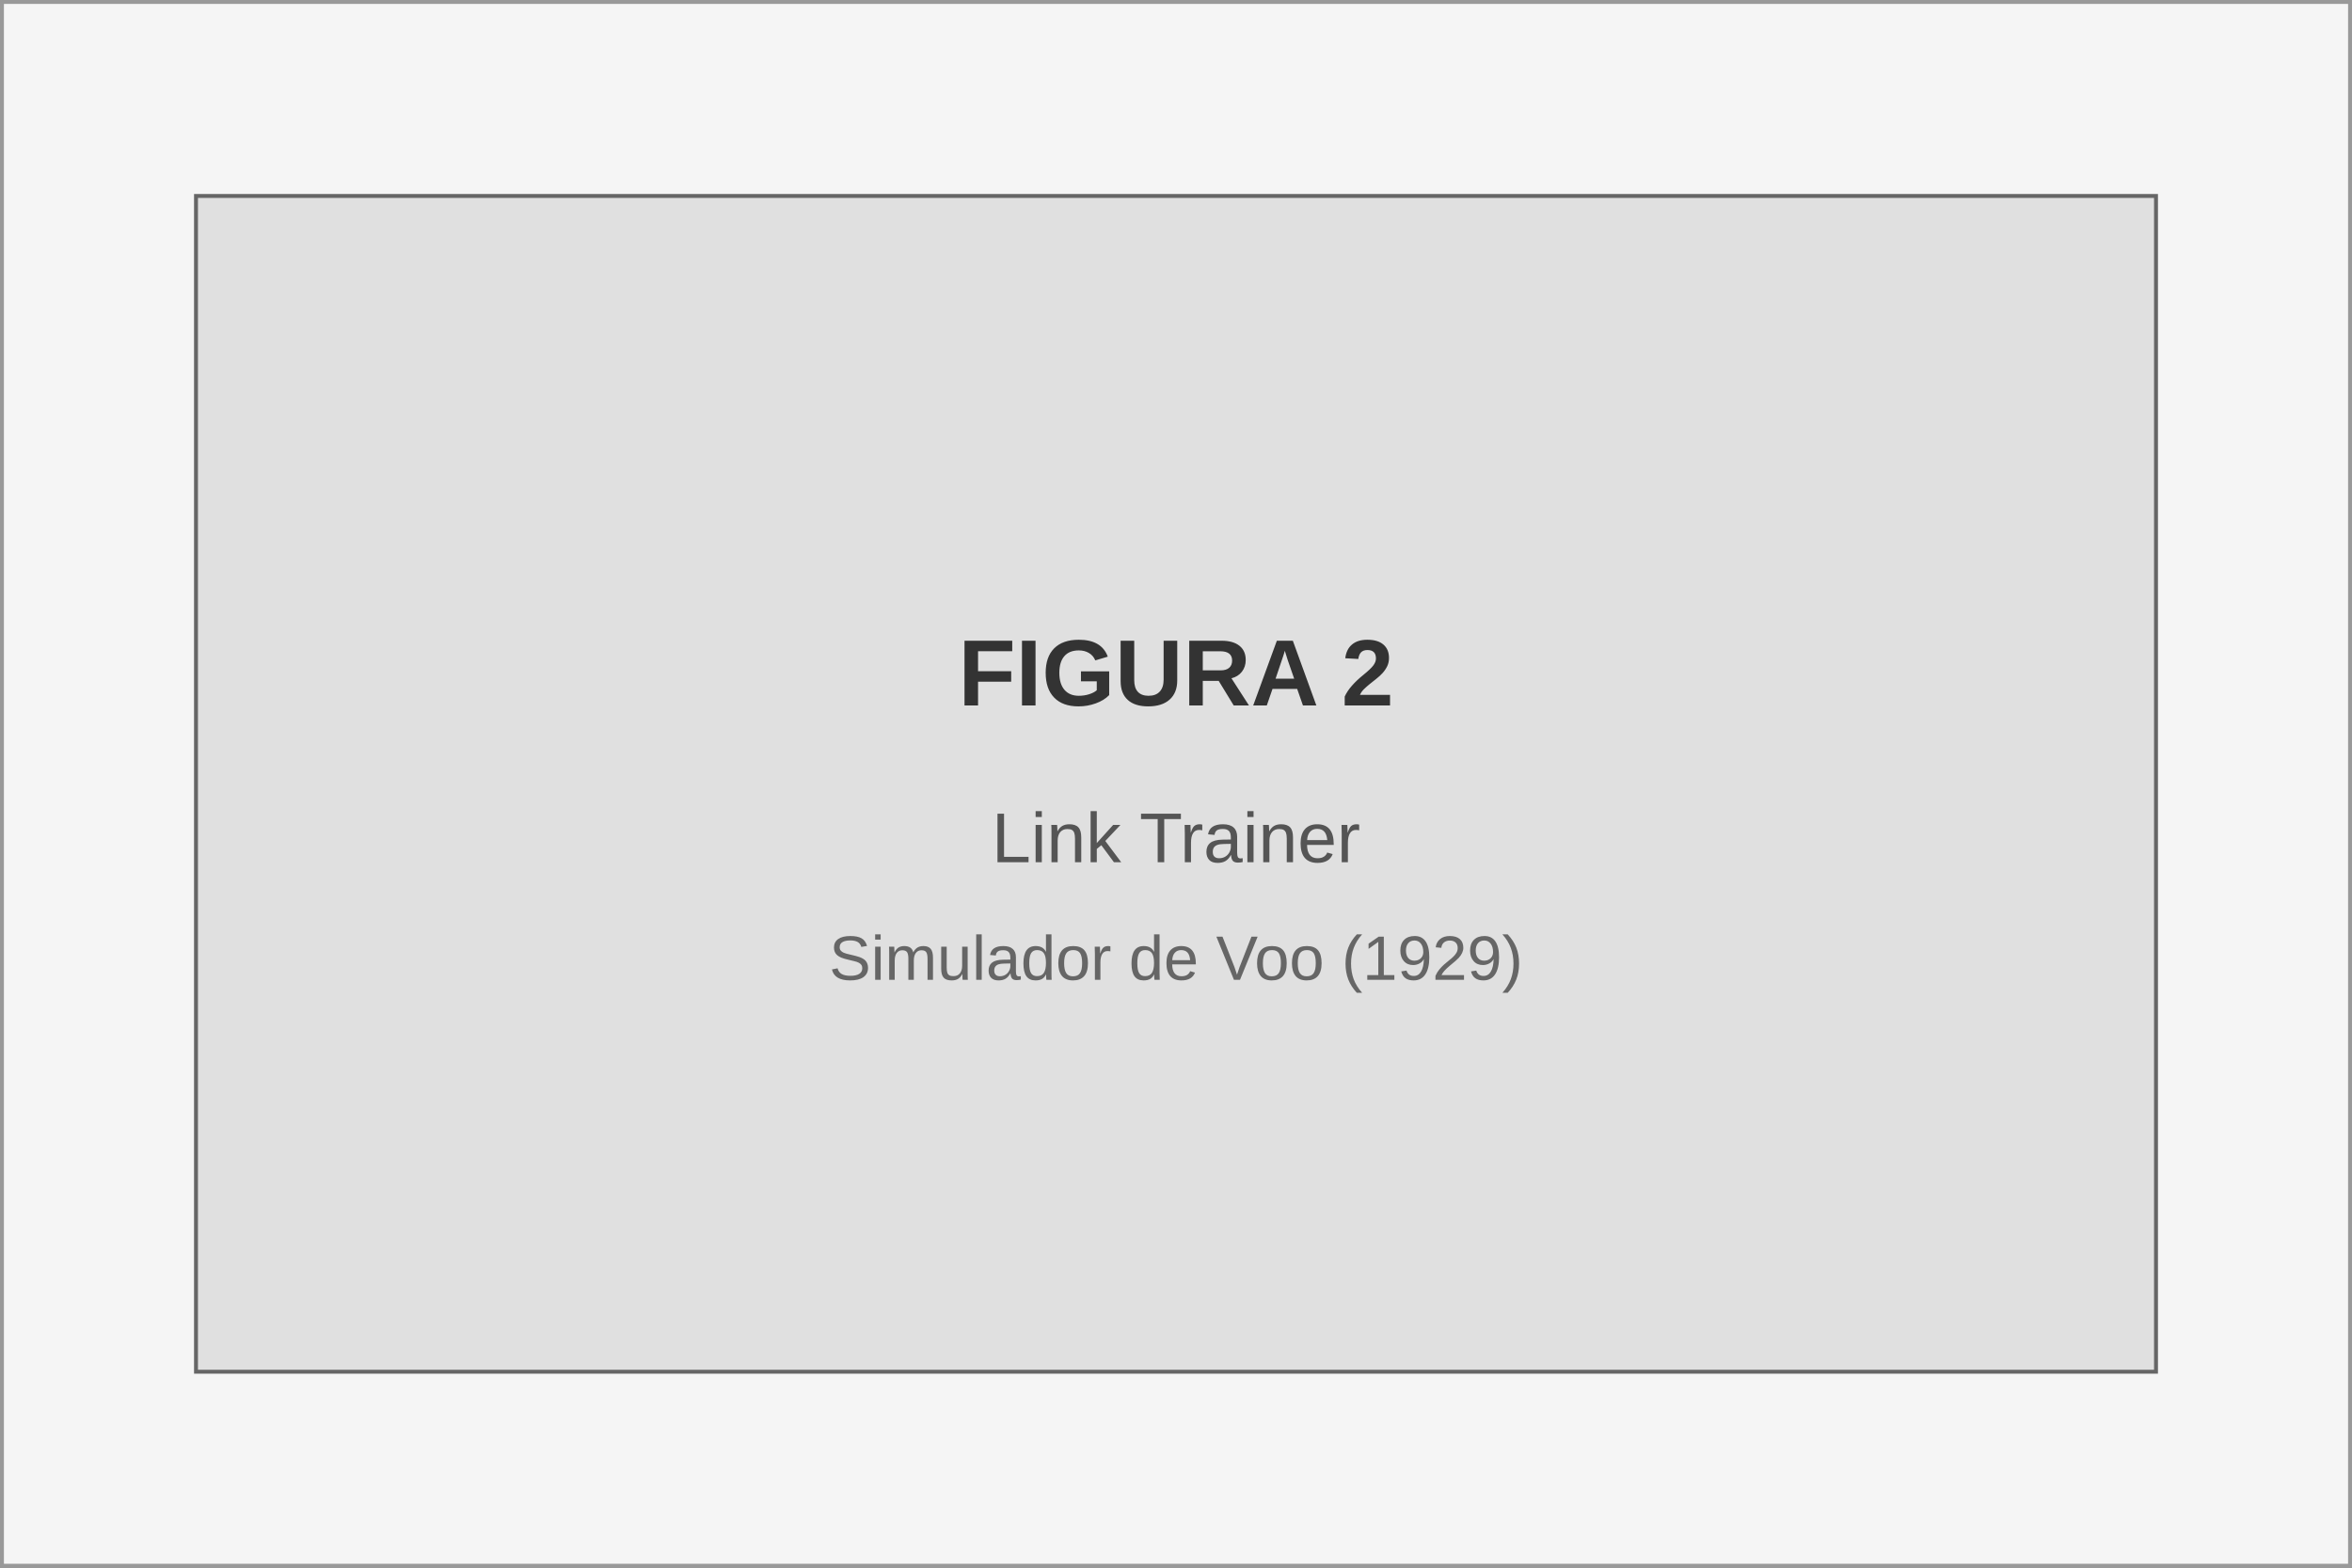
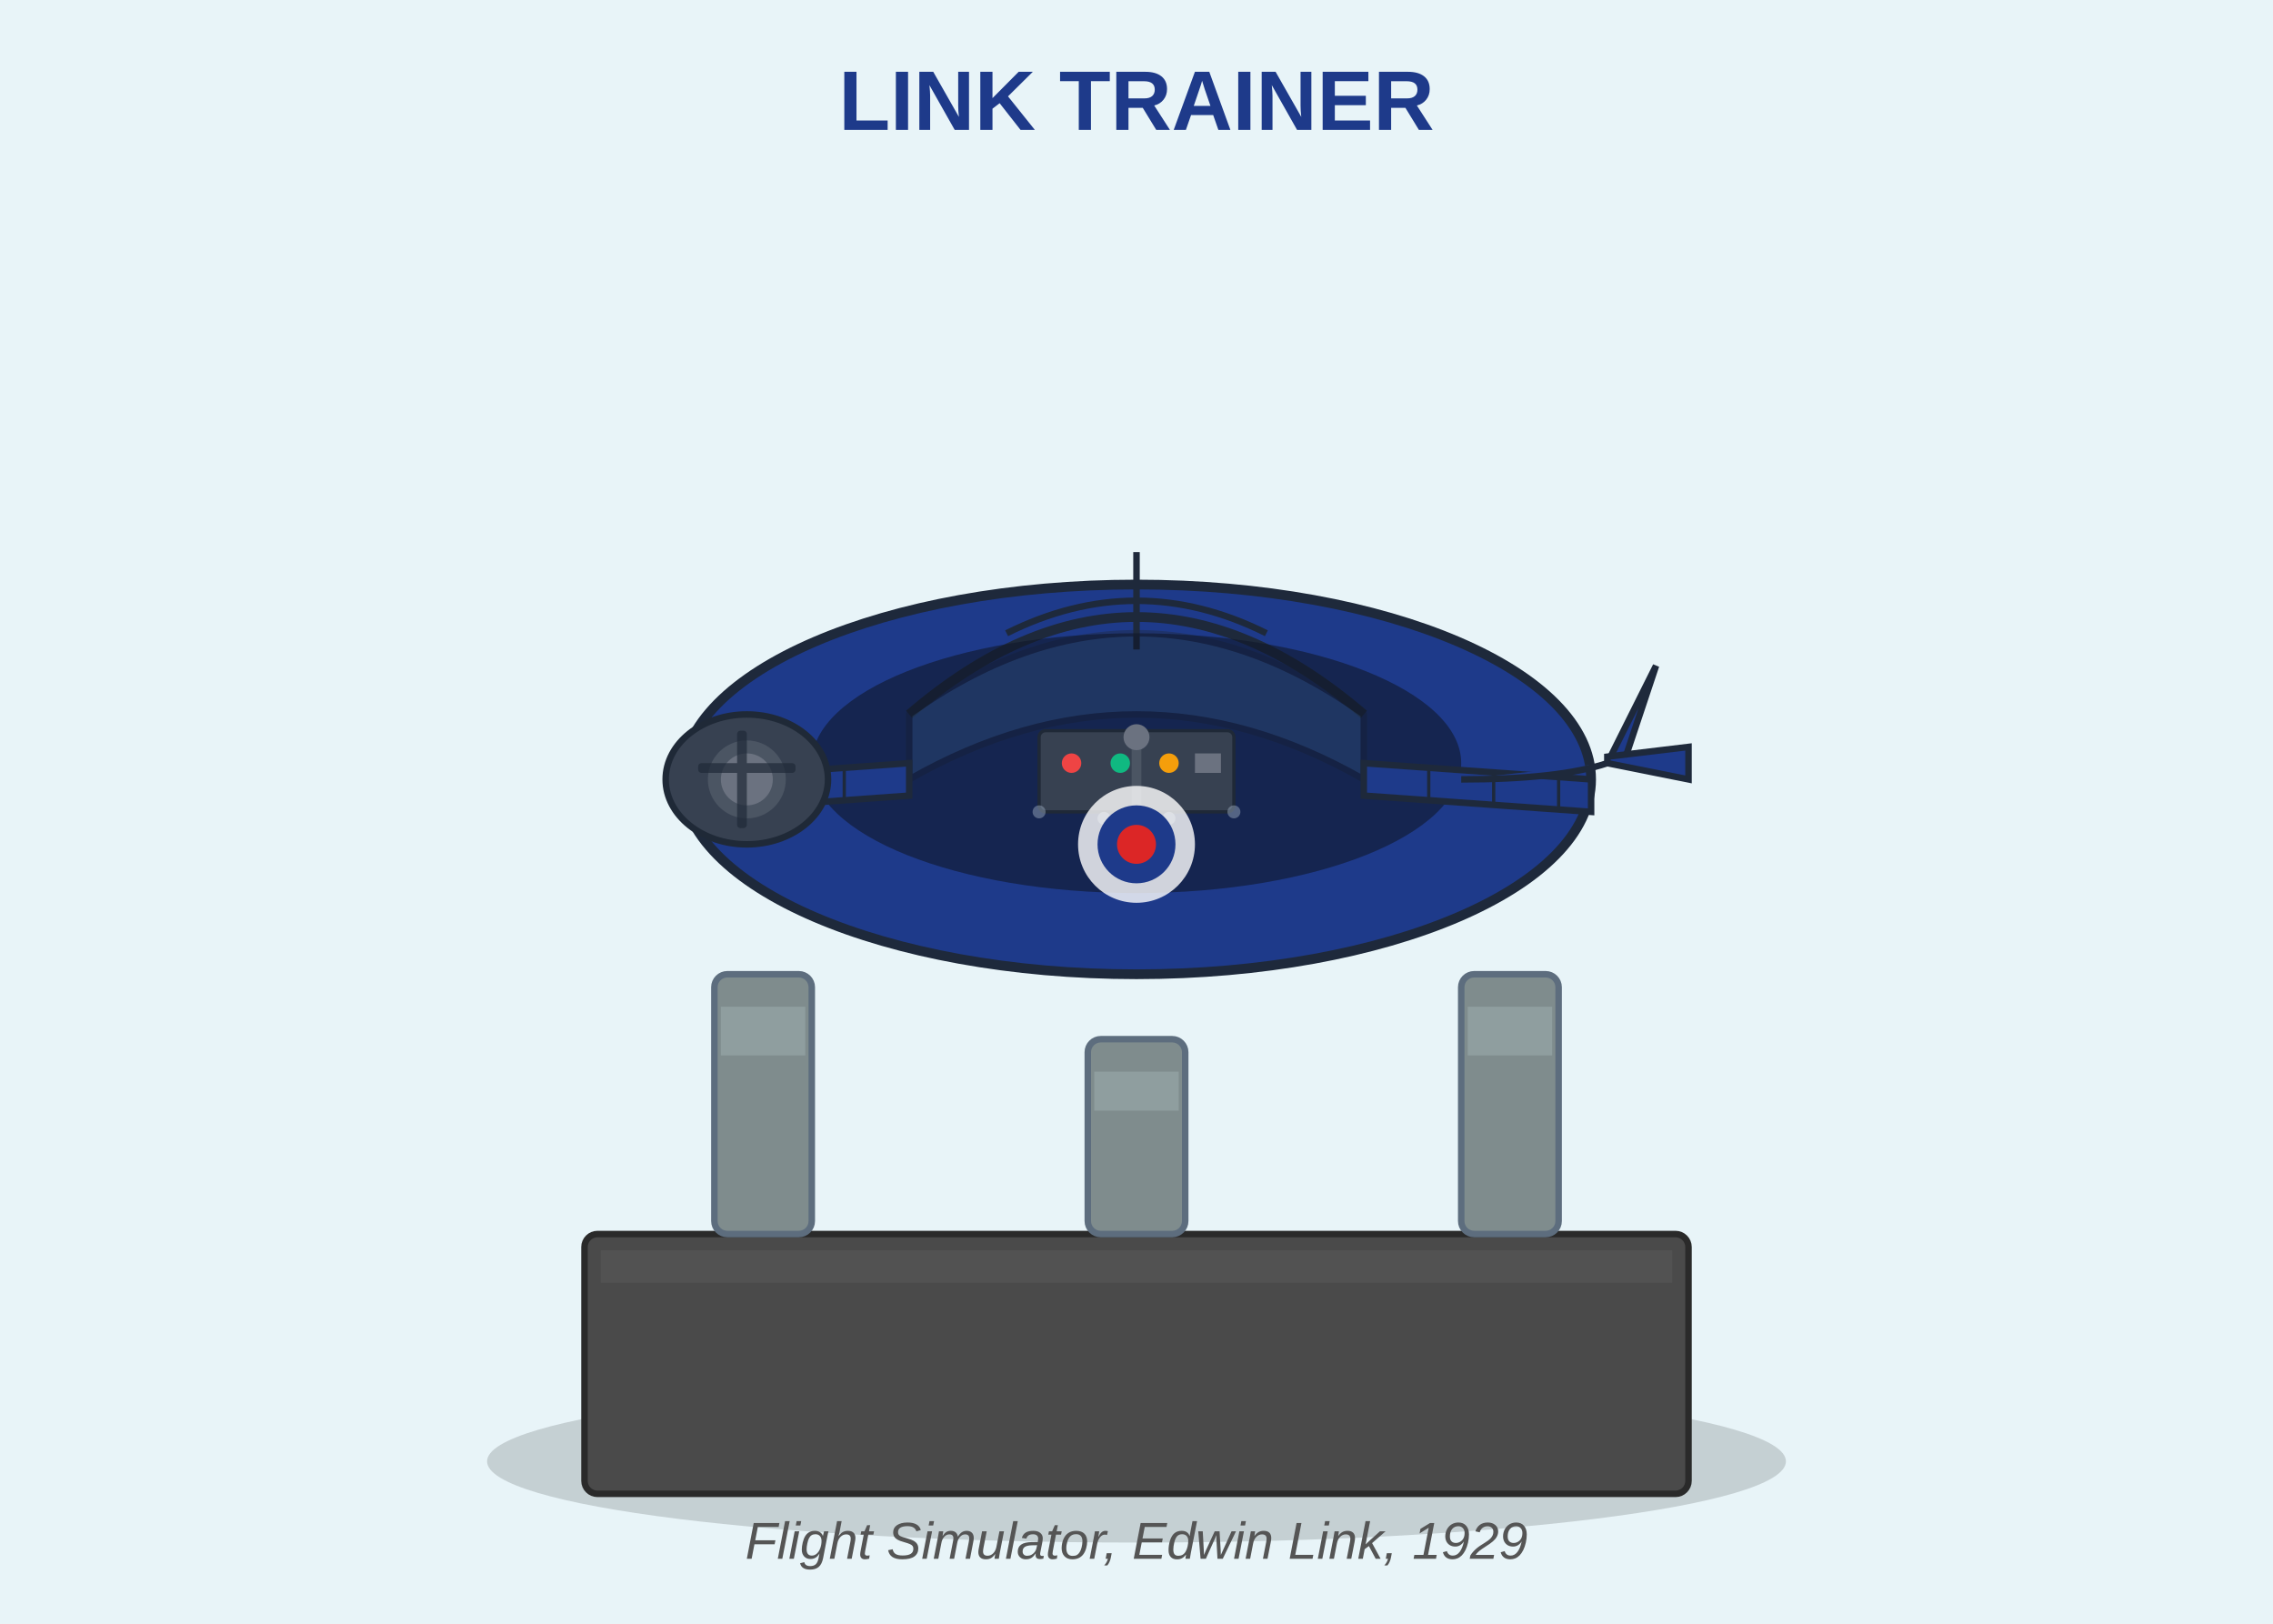
- <svg xmlns="http://www.w3.org/2000/svg" width="600" height="400">
-   <rect width="600" height="400" fill="#f5f5f5" stroke="#999" stroke-width="2" />
-   <rect x="50" y="50" width="500" height="300" fill="#e0e0e0" stroke="#666" stroke-width="1" />
-   <text x="300" y="180" font-family="Arial, sans-serif" font-size="24" font-weight="bold" text-anchor="middle" fill="#333">FIGURA 2</text>
-   <text x="300" y="220" font-family="Arial, sans-serif" font-size="18" text-anchor="middle" fill="#555">Link Trainer</text>
-   <text x="300" y="250" font-family="Arial, sans-serif" font-size="16" text-anchor="middle" fill="#666">Simulador de Voo (1929)</text>
+ <svg xmlns="http://www.w3.org/2000/svg" width="700" height="500">
+   <rect width="700" height="500" fill="#e8f4f8" />
+   <ellipse cx="350" cy="450" rx="200" ry="25" fill="#000000" opacity="0.15" />
+   <rect x="180" y="380" width="340" height="80" fill="#4a4a4a" stroke="#2a2a2a" stroke-width="2" rx="4" />
+   <rect x="185" y="385" width="330" height="10" fill="#5a5a5a" opacity="0.5" />
+   <g>
+     <rect x="220" y="300" width="30" height="80" fill="#7f8c8d" stroke="#5d6d7e" stroke-width="2" rx="4" />
+     <rect x="222" y="310" width="26" height="15" fill="#95a5a6" opacity="0.7" />
+     <rect x="450" y="300" width="30" height="80" fill="#7f8c8d" stroke="#5d6d7e" stroke-width="2" rx="4" />
+     <rect x="452" y="310" width="26" height="15" fill="#95a5a6" opacity="0.7" />
+     <rect x="335" y="320" width="30" height="60" fill="#7f8c8d" stroke="#5d6d7e" stroke-width="2" rx="4" />
+     <rect x="337" y="330" width="26" height="12" fill="#95a5a6" opacity="0.7" />
+   </g>
+   <ellipse cx="350" cy="240" rx="140" ry="60" fill="#1e3a8a" stroke="#1e293b" stroke-width="3" />
+   <path d="M 280 220 Q 350 160 420 220" fill="none" stroke="#1e293b" stroke-width="3" />
+   <path d="M 280 220 Q 350 170 420 220 L 420 240 Q 350 200 280 240 Z" fill="#60a5fa" opacity="0.4" stroke="#1e293b" stroke-width="2" />
+   <line x1="350" y1="170" x2="350" y2="200" stroke="#1e293b" stroke-width="2" />
+   <path d="M 310 195 Q 350 175 390 195" stroke="#1e293b" stroke-width="2" fill="none" />
+   <ellipse cx="350" cy="235" rx="100" ry="40" fill="#0f172a" opacity="0.6" />
+   <rect x="320" y="225" width="60" height="25" fill="#374151" stroke="#1f2937" stroke-width="1" rx="2" />
+   <g>
+     <circle cx="330" cy="235" r="3" fill="#ef4444" />
+     <circle cx="345" cy="235" r="3" fill="#10b981" />
+     <circle cx="360" cy="235" r="3" fill="#f59e0b" />
+     <rect x="368" y="232" width="8" height="6" fill="#6b7280" />
+   </g>
+   <line x1="350" y1="250" x2="350" y2="230" stroke="#4b5563" stroke-width="3" />
+   <circle cx="350" cy="227" r="4" fill="#6b7280" />
+   <g>
+     <path d="M 210 240 L 280 235 L 280 245 L 210 250 Z" fill="#1e3a8a" stroke="#1e293b" stroke-width="2" />
+     <line x1="220" y1="240" x2="220" y2="250" stroke="#1e293b" stroke-width="1" />
+     <line x1="240" y1="237" x2="240" y2="248" stroke="#1e293b" stroke-width="1" />
+     <line x1="260" y1="236" x2="260" y2="246" stroke="#1e293b" stroke-width="1" />
+     <path d="M 490 240 L 420 235 L 420 245 L 490 250 Z" fill="#1e3a8a" stroke="#1e293b" stroke-width="2" />
+     <line x1="480" y1="240" x2="480" y2="250" stroke="#1e293b" stroke-width="1" />
+     <line x1="460" y1="237" x2="460" y2="248" stroke="#1e293b" stroke-width="1" />
+     <line x1="440" y1="236" x2="440" y2="246" stroke="#1e293b" stroke-width="1" />
+   </g>
+   <ellipse cx="230" cy="240" rx="25" ry="20" fill="#374151" stroke="#1f2937" stroke-width="2" />
+   <circle cx="230" cy="240" r="12" fill="#4b5563" />
+   <circle cx="230" cy="240" r="8" fill="#6b7280" />
+   <g opacity="0.7">
+     <rect x="215" y="235" width="30" height="3" fill="#1f2937" rx="1" />
+     <rect x="227" y="225" width="3" height="30" fill="#1f2937" rx="1" />
+   </g>
+   <path d="M 450 240 Q 480 240 495 235" fill="#1e3a8a" stroke="#1e293b" stroke-width="2" />
+   <path d="M 495 235 L 510 205 L 500 235 Z" fill="#1e3a8a" stroke="#1e293b" stroke-width="2" />
+   <path d="M 495 235 L 520 240 L 520 230 L 495 233 Z" fill="#1e3a8a" stroke="#1e293b" stroke-width="2" />
+   <g fill="#94a3b8" opacity="0.5">
+     <circle cx="320" cy="250" r="2" />
+     <circle cx="340" cy="252" r="2" />
+     <circle cx="360" cy="252" r="2" />
+     <circle cx="380" cy="250" r="2" />
+   </g>
+   <g transform="translate(350, 260)">
+     <circle r="18" fill="#ffffff" opacity="0.8" />
+     <circle r="12" fill="#1e3a8a" />
+     <circle r="6" fill="#dc2626" />
+   </g>
+   <text x="350" y="40" font-family="Arial, sans-serif" font-size="26" font-weight="bold" text-anchor="middle" fill="#1e3a8a">LINK TRAINER</text>
+   <text x="350" y="480" font-family="Arial, sans-serif" font-size="16" text-anchor="middle" fill="#555" font-style="italic">Flight Simulator, Edwin Link, 1929</text>
</svg>
